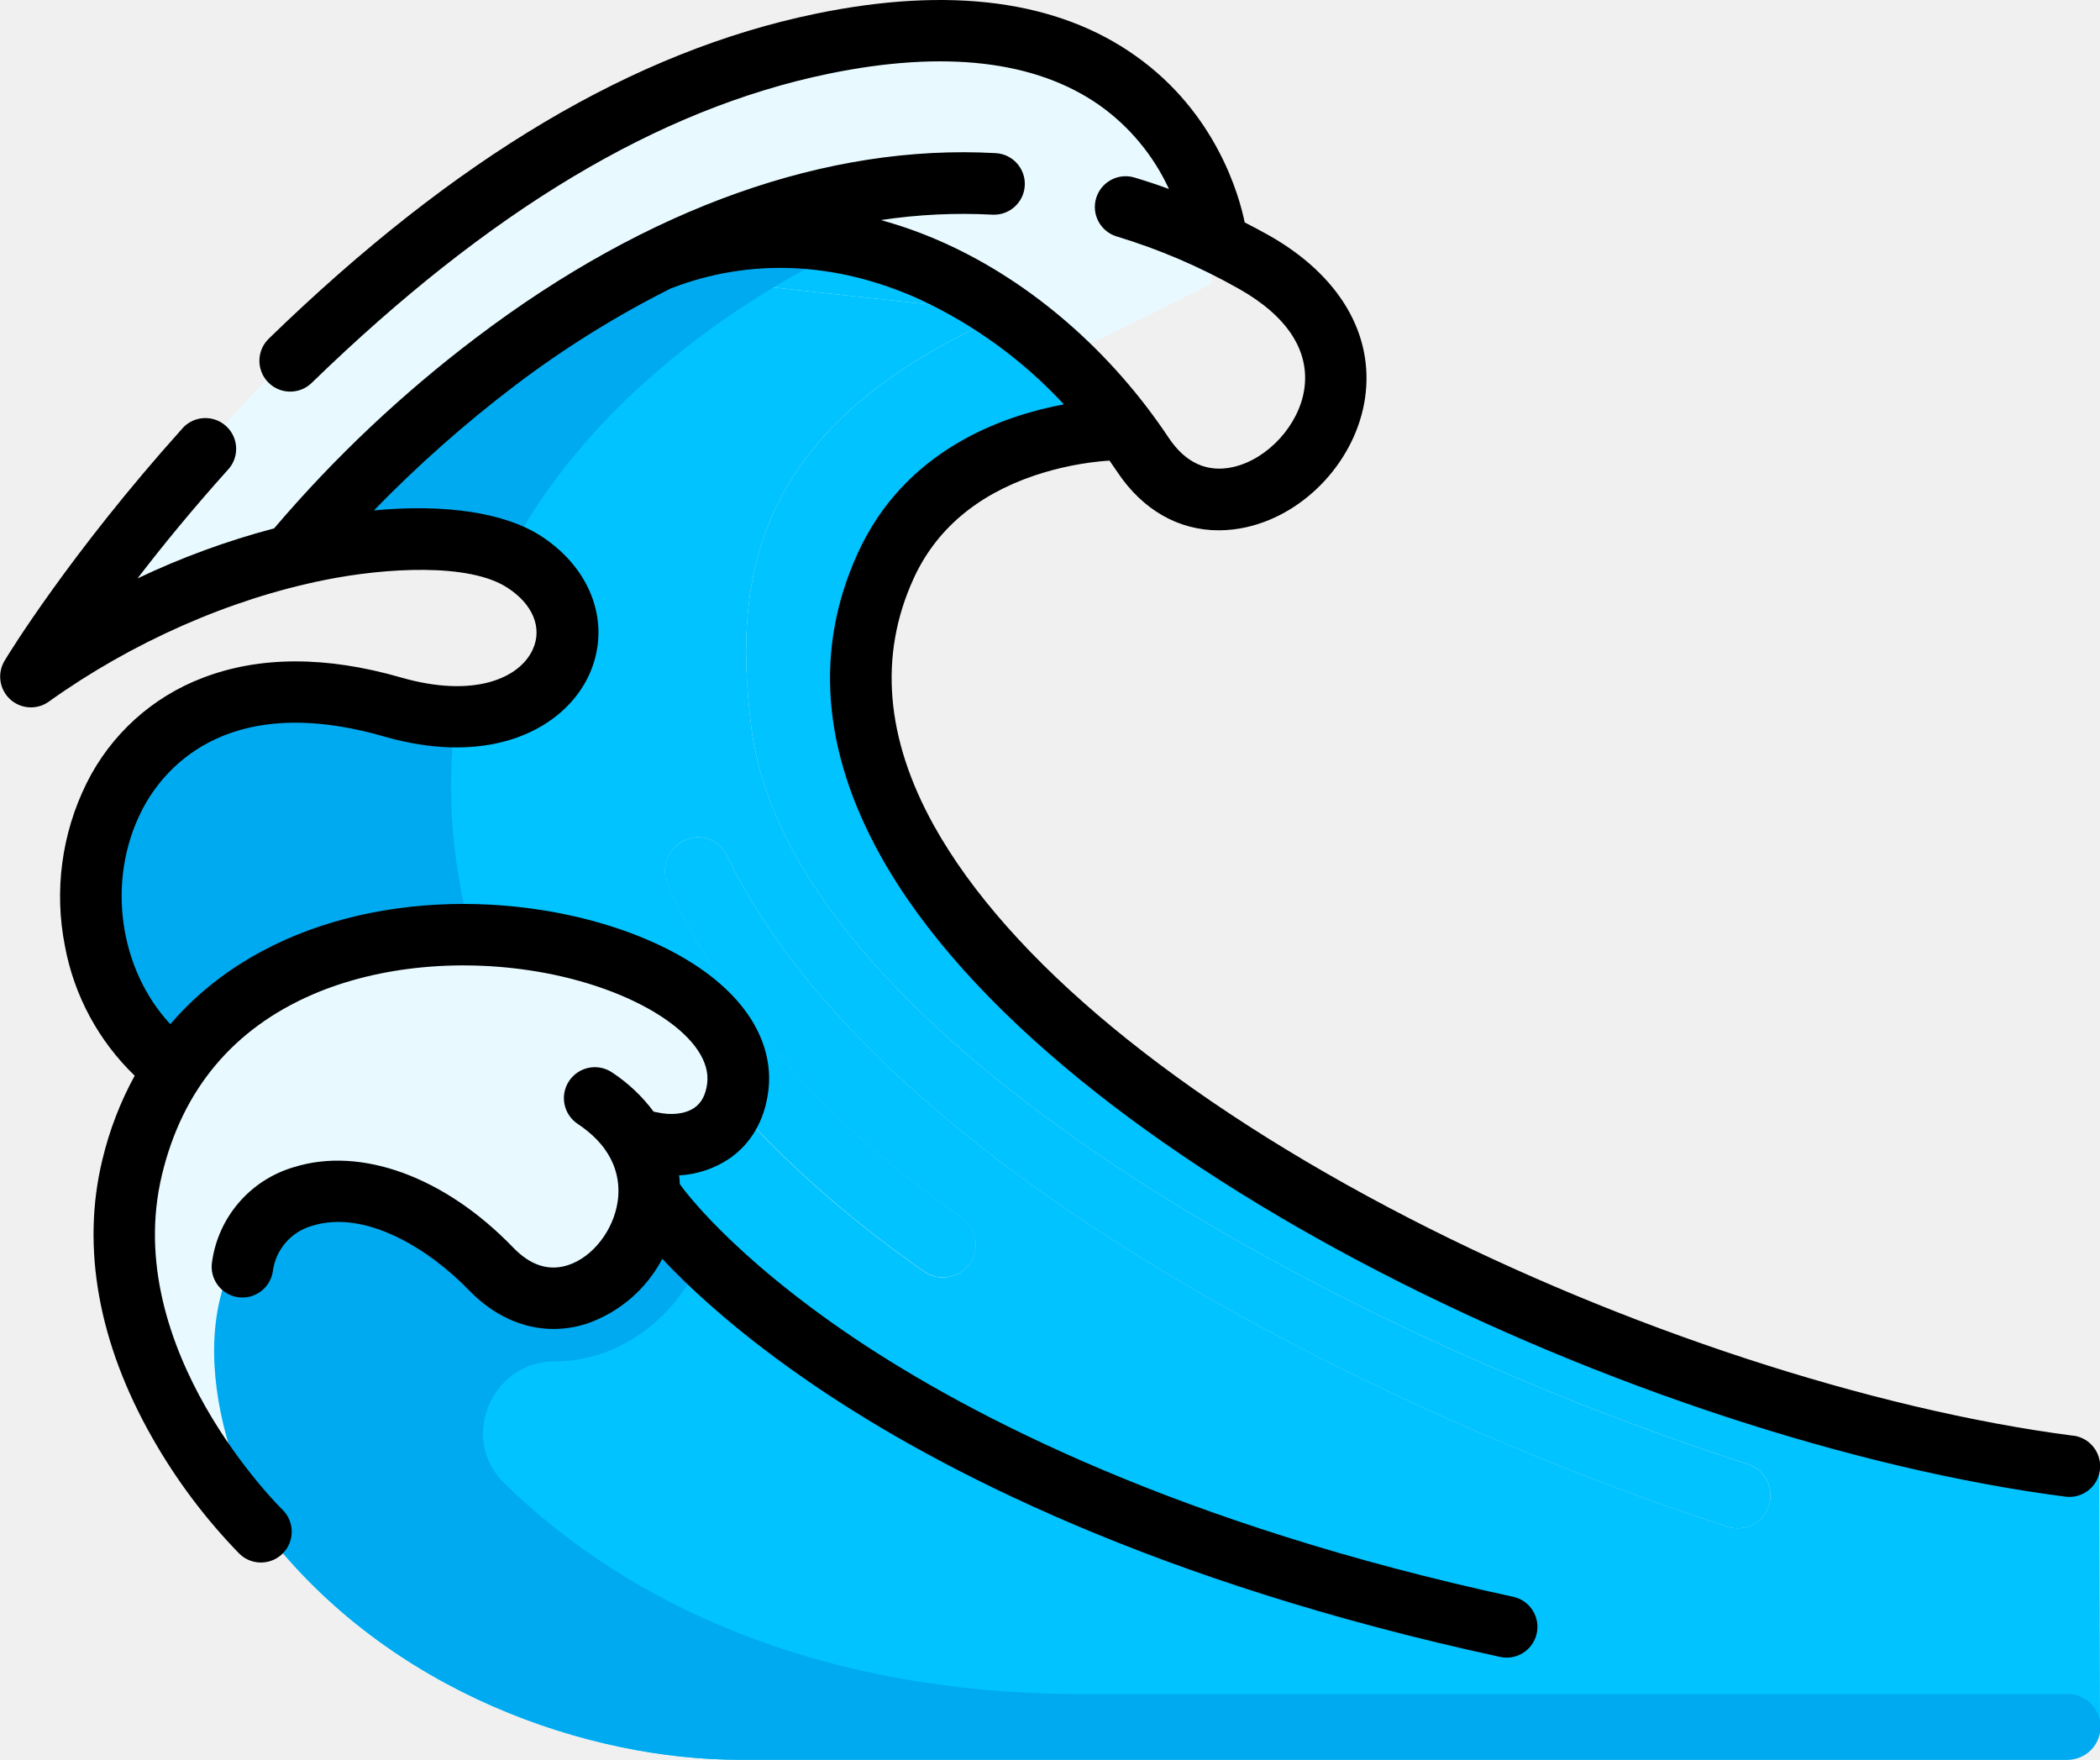
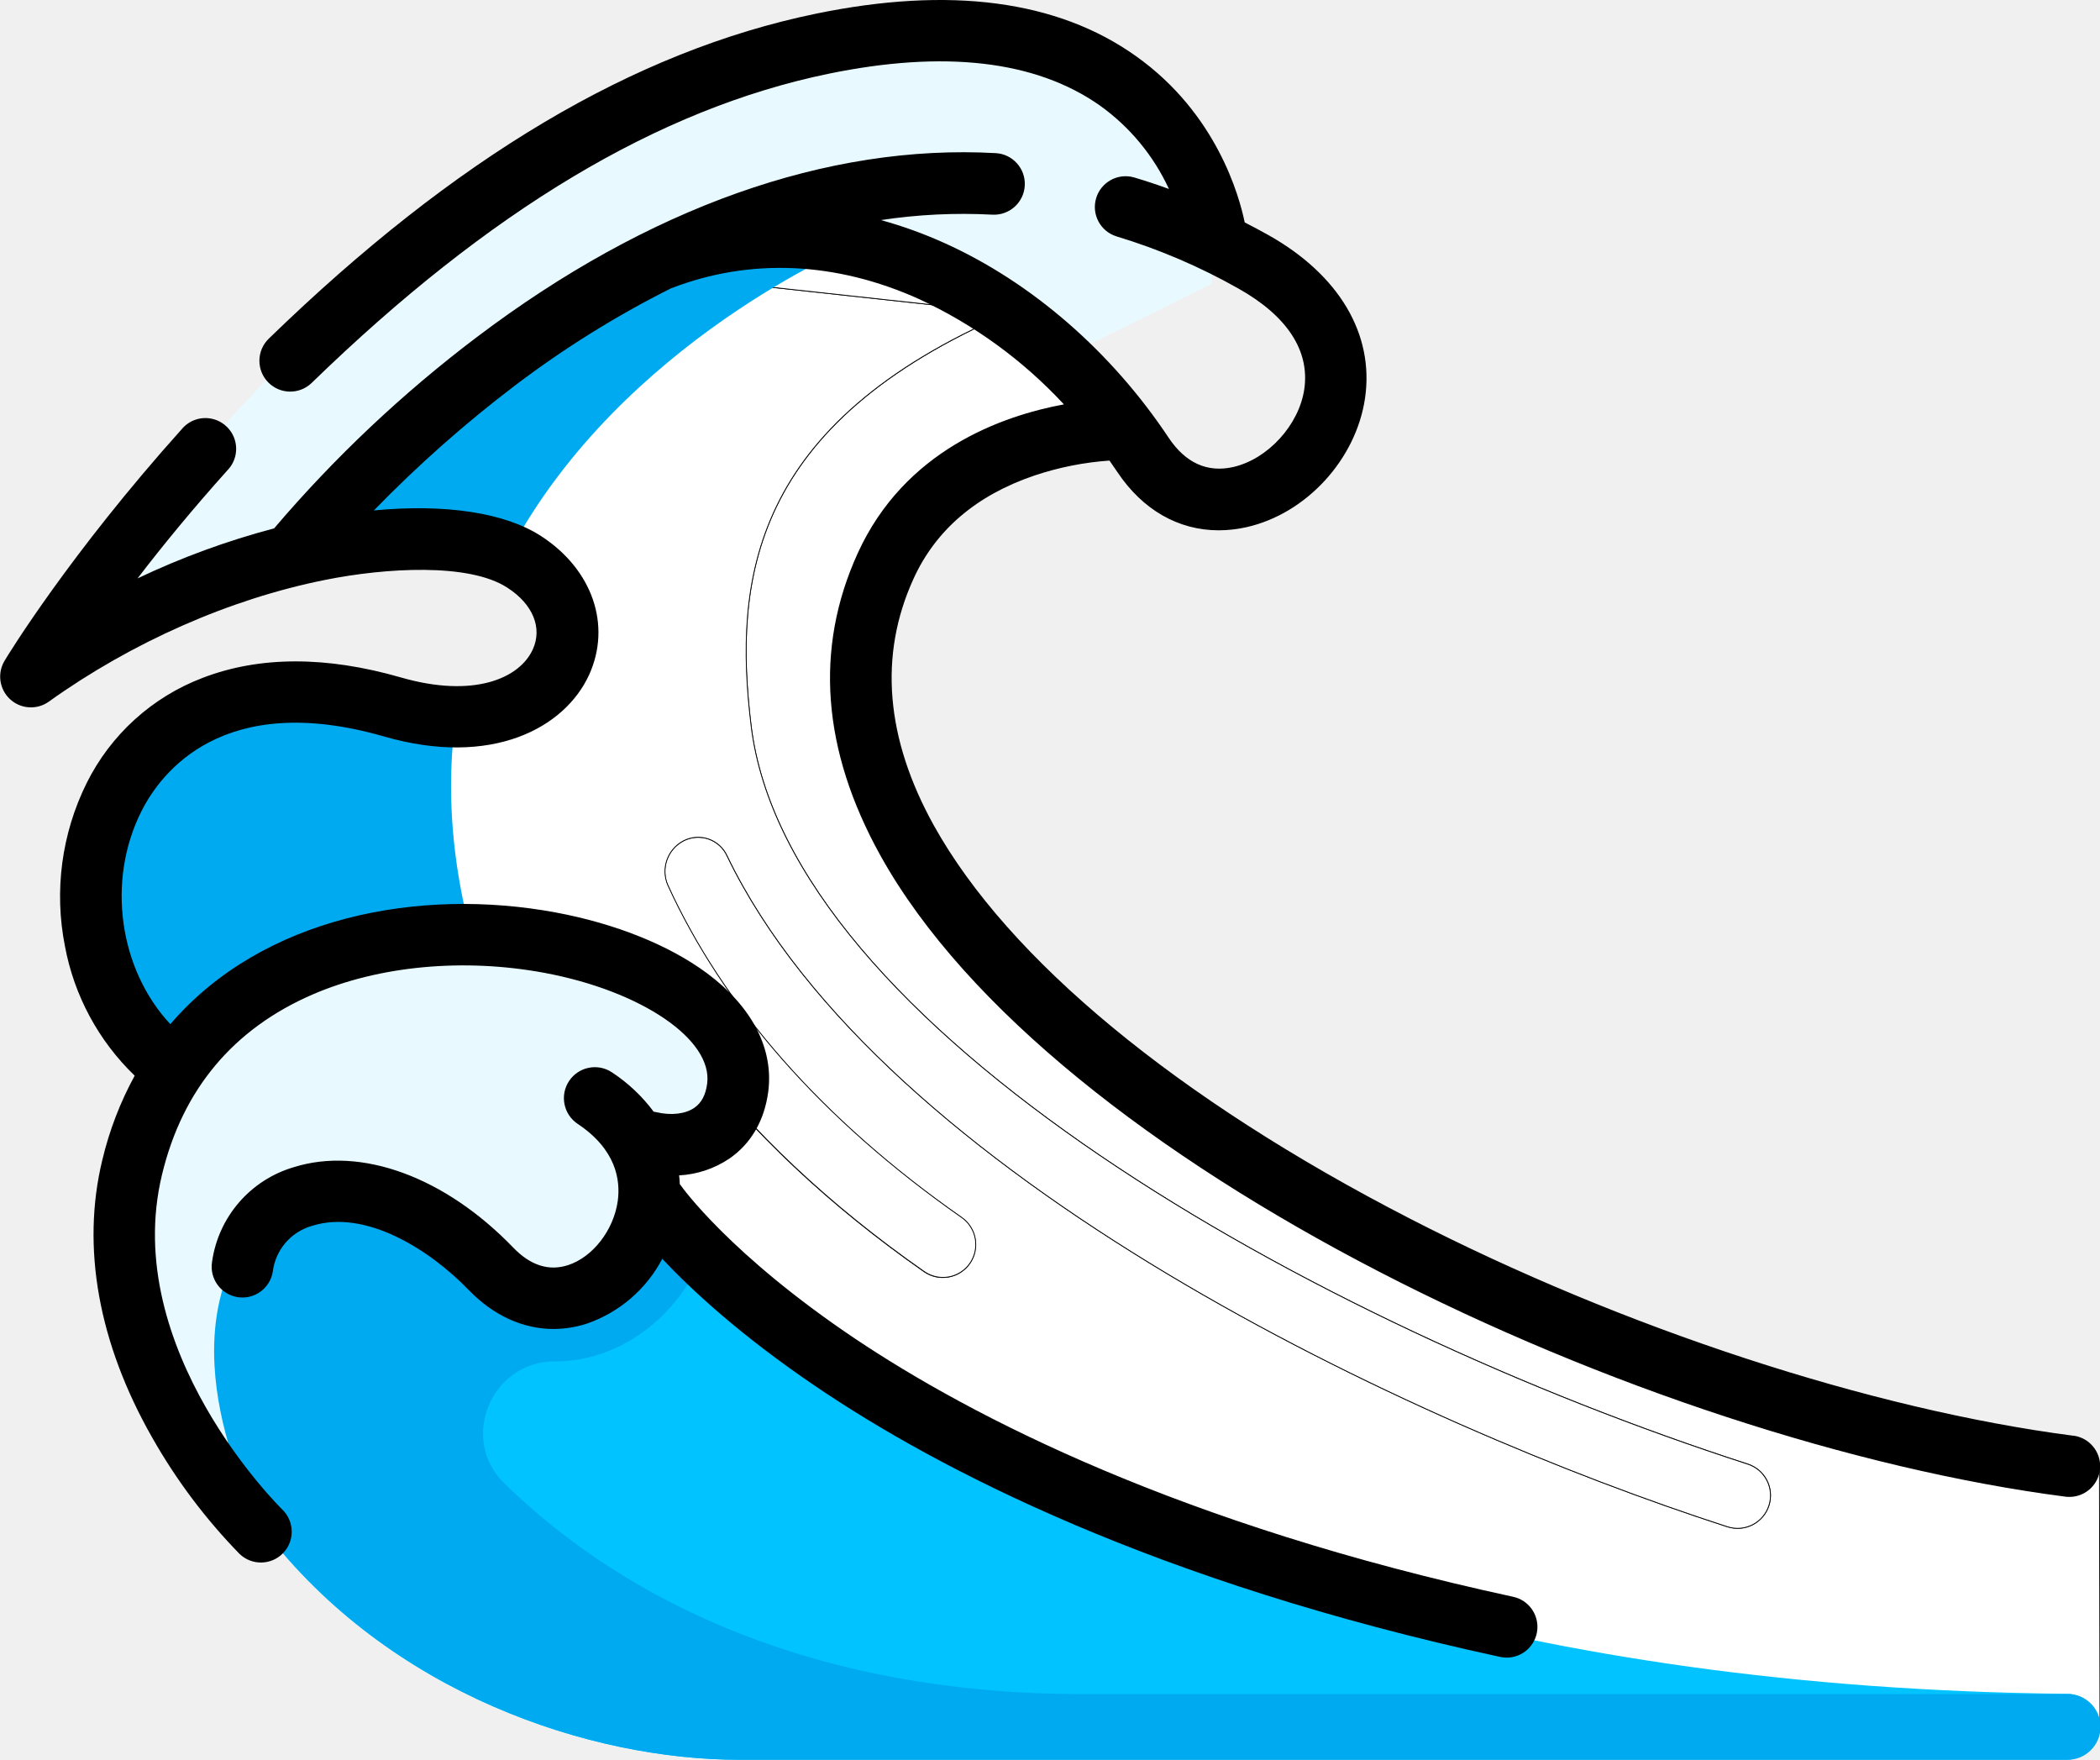
<svg xmlns="http://www.w3.org/2000/svg" id="wave" viewBox="0 0 512 429.01">
  <defs>
-     <style>.cls-1{fill:#e8faff;}.cls-2{fill:#00c3ff;}.cls-3{fill:#00aaf0;}</style>
+     <style>
+ .cls-1{fill:#e8faff;}
+ #waveupperinner{fill: white; stroke: black; stroke-width: 0.2px;}
+ #waveupperinner:hover{fill:#00c3ff; transition: fill 0.2s ease-in-out;}
+ #wavelowerinner{fill:#00c3ff;}
+ .cls-3{fill:#00aaf0;}</style>
  </defs>
  <g id="full">
    <path id="foamupper" class="cls-1" d="M213.42,7.66C151.91,15.33,62.73,77,22,148.34c65.41-26.2,218.65-55.41,223.62-54.48l49.73-24.67S301.67-3.35,213.42,7.66Z" />
    <g id="waveupperinner">
      <path class="cls-2" d="M511.86,357.56l.14,63.38-216,0L58.25,338.78l-7.53-43,118-38.87c14.49,19,33.36,36.89,56.58,53.1a8,8,0,0,0,11.13-2,8.06,8.06,0,0,0-2-11.18c-34.2-23.87-58.25-51.6-71.64-81A8.42,8.42,0,0,1,166.6,205a7.76,7.76,0,0,1,10.69,3.67c37.82,78.38,166.93,138.63,243.9,163.52a8,8,0,0,0,4.9-15.28C319.9,322.58,192,250.55,183.11,176.86c-4.29-35.44-.08-73.5,62.76-100.53L256,77.43l20.53,26s-43.13,4.85-58.45,38.63C176.2,234.4,367.54,332.69,498.69,354.81,506.32,356.09,511.86,357.56,511.86,357.56Z" />
      <path class="cls-2" d="M426.09,356.92a8,8,0,1,1-4.9,15.28c-77-24.89-206.08-85.14-243.9-163.52A7.76,7.76,0,0,0,166.6,205a8.42,8.42,0,0,0-3.77,10.8c13.39,29.37,37.44,57.1,71.64,81a8.06,8.06,0,0,1,2,11.18,8,8,0,0,1-11.13,2c-23.22-16.21-42.09-34.12-56.58-53.1l-118,38.87-5.83-33.27Q43,261,41.2,259.28c-.39-.37-.77-.75-1.15-1.13C7.16,224.76,25.42,151,96.18,171.51c17.61,5.09,30.4,1.46,37.13-5.43a21,21,0,0,0,1.4-1.59,17.58,17.58,0,0,0,2.54-18.11c-.16-.38-.34-.76-.53-1.14s-.39-.75-.61-1.12c-.32-.55-.68-1.1-1.07-1.64l-.4-.54a21.85,21.85,0,0,0-1.82-2.08,26.69,26.69,0,0,0-4.66-3.79h0a21.06,21.06,0,0,0-2.24-1.28c-.41-.21-.82-.41-1.25-.59-10.53-4.64-28.31-5-48.8-.55l92.26-65.8,77.75,8.48c-62.84,27-67.05,65.09-62.76,100.53C192,250.55,319.9,322.58,426.09,356.92Z" />
      <path class="cls-2" d="M247.72,75.54l-1.85.79-77.75-8.48-92.26,65.8c-5.16,1.13-10.5,2.57-15.93,4.33-.58.19-1.12.42-1.69.62L100,99.73A142.94,142.94,0,0,1,238.65,67.42Z" />
      <path class="cls-2" d="M136.72,145.24c.19.38.37.76.53,1.14C137.08,146,136.91,145.62,136.72,145.24Z" />
      <path class="cls-2" d="M136.11,144.12c.22.37.42.75.61,1.12C136.53,144.87,136.33,144.5,136.11,144.12Z" />
      <path class="cls-2" d="M135,142.48c.39.54.75,1.09,1.07,1.64C135.78,143.57,135.43,143,135,142.48Z" />
      <path class="cls-2" d="M134.71,164.49a21,21,0,0,1-1.4,1.59A19,19,0,0,0,134.71,164.49Z" />
      <path class="cls-2" d="M134.64,141.94a25.08,25.08,0,0,0-1.82-2.08A21.85,21.85,0,0,1,134.64,141.94Z" />
      <path class="cls-2" d="M125.91,134.79a21.06,21.06,0,0,1,2.24,1.28A25.2,25.2,0,0,0,125.91,134.79Z" />
      <path class="cls-2" d="M124.66,134.2c-10.56-4.62-28.43-4.93-49-.41l.19-.14C96.35,129.16,114.13,129.56,124.66,134.2Z" />
      <path class="cls-2" d="M40.05,258.15c.38.38.76.76,1.15,1.13C40.81,258.91,40.42,258.53,40.05,258.15Z" />
    </g>
    <path id="wavelowerinner" class="cls-2" d="M142.14,277.19s96,133.1,361.68,135.73a8.05,8.05,0,0,1,8,8h0a8,8,0,0,1-8,8.07H180.11c-36.17,0-85.26-16.05-115.9-56.18-25.63-33.58-16-96.31-16-96.31Z" />
    <path id="watershadelower" class="cls-3" d="M504.18,413h-240c-64.94,0-111.39-22.2-141.31-51.49-11-10.81-3-29.71,12.44-29.63h.15c14.75,0,28.93-9.8,35.59-25.12-19.82-17.2-28.76-29.53-28.76-29.53l-93.92-.67s-9.65,62.73,16,96.31C95,413,144.12,429,180.29,429H504a8,8,0,0,0,.21-16.05Z" />
    <g id="watershadeupper">
      <path id="watershade1" class="cls-3" d="M111.26,173.83a55.89,55.89,0,0,1-15.08-2.32c-74-21.4-90.58,60.2-51.29,91l5.83,33.28,79.62-26.23c-3.52-8-6.92-16.39-10.18-25.1C110.23,217.82,108.26,194.37,111.26,173.83Z" />
      <path id="watershade2" class="cls-3" d="M191.7,59.82a106.39,106.39,0,0,0-69.56,25.92l-59.6,51.49c25.87-7.93,49.07-8.57,61.84-3,27.29-51,83.71-74.39,83.71-74.39Z" />
    </g>
    <path id="foamlower" class="cls-1" d="M32.9,283.88c-11.43,47.38,31.31,88.95,31.31,88.95s-22.86-39.92-5.49-68.72c11.49-19.06,35-23.08,61.44,4.51,20.18,21,47.87-8.74,35.06-31.26,11.58,2.15,23.47-2,24.89-12.88C185.33,224.66,53.55,198.27,32.9,283.88Z" />
    <path id="outline" d="M505.47,350c-49.28-6.4-109.75-26.19-161.75-52.94-56.67-29.15-97.85-63.16-116-95.76-11.82-21.28-13.51-41.53-5-60.2,5.41-11.89,15.32-20.36,29.44-25.16a73.46,73.46,0,0,1,18.34-3.66c.65.93,1.31,1.87,1.94,2.82,6.16,9.23,14.92,14.18,24.69,14.18a30.9,30.9,0,0,0,6.8-.77c14.55-3.28,26.7-16.51,28.88-31.45,2.27-15.58-6.32-30.07-23.57-39.76-1.91-1.07-3.83-2.09-5.77-3.08-1.29-6.32-6.82-26.58-26.53-40.55C257.83.06,231.56-3.4,198.87,3.35c-44.2,9.13-87.82,35-133.35,79.22A7.5,7.5,0,0,0,76,93.34C119.38,51.2,160.58,26.57,201.9,18c28.33-5.85,50.6-3.26,66.2,7.68A51.53,51.53,0,0,1,285,46.07q-4.23-1.55-8.47-2.81a7.5,7.5,0,0,0-4.3,14.37,146.76,146.76,0,0,1,29.71,12.71C313.81,77,319.36,85.49,318,94.85c-1.27,8.75-8.89,17.08-17.33,19-6.33,1.43-11.62-1-15.71-7.09-14-21.07-33.48-37.95-54.71-47.52a105.75,105.75,0,0,0-15.47-5.59,134.21,134.21,0,0,1,27.15-1.32,7.5,7.5,0,1,0,.84-15c-41-2.29-84.77,13.25-126.59,44.91a311.91,311.91,0,0,0-49.35,46.57A190.26,190.26,0,0,0,33.54,141c6-7.84,13.37-16.84,21.89-26.33a7.5,7.5,0,1,0-11.16-10C17.21,134.81,2,159.55,1.12,161.07a7.5,7.5,0,0,0,10.75,10C32.1,156.59,56.05,146,79.32,141.36c14.58-2.93,35-4.19,44.35,1.89,6.24,4,8.63,9.81,6.23,15.06-3.22,7.09-14.42,11.95-32.15,6.84-18.22-5.25-34.48-5.22-48.31.09a52.38,52.38,0,0,0-28.32,25.67,62.23,62.23,0,0,0-5.28,39.78,58.72,58.72,0,0,0,17,31.54,82.54,82.54,0,0,0-7.9,20.58c-5.15,21.25-.94,44.64,12.17,67.65a138,138,0,0,0,21.29,28.35A7.5,7.5,0,1,0,68.83,368c-.4-.39-39.66-39-29.32-81.69,5-20.74,17.37-35.5,36.72-43.88,16.2-7,36.81-8.93,56.54-5.26,23.64,4.41,41.06,16.27,39.64,27-.36,2.76-1.38,4.69-3.12,5.89-2.2,1.52-5.67,1.92-9.26,1.07l-.66-.12a40.25,40.25,0,0,0-10.18-9.6A7.5,7.5,0,0,0,140.87,274c9.33,6.22,10.45,13.66,9.74,18.81-1,7.07-6.06,13.63-12.1,15.6-4.68,1.53-9.18.09-13.38-4.27-16.62-17.24-37.12-24.75-53.51-19.6A28.11,28.11,0,0,0,51.7,307.62,7.5,7.5,0,1,0,66.51,310a13.27,13.27,0,0,1,9.61-11.17c13.07-4.11,28.75,5.89,38.21,15.7,6,6.2,13.2,9.45,20.63,9.45a26.39,26.39,0,0,0,8.2-1.33,32.91,32.91,0,0,0,18.31-15.77c7,7.44,19,18.65,37.63,31.24,29.55,20,82.46,47.59,166.66,65.81a7.23,7.23,0,0,0,1.59.17,7.5,7.5,0,0,0,1.58-14.83c-81.19-17.57-132.07-43.92-160.46-62.93C178,305.88,166.22,289.35,166,289c-.08-.12-.17-.23-.26-.34,0-.71-.09-1.42-.17-2.12a24.28,24.28,0,0,0,12.25-4.09c5.28-3.64,8.55-9.27,9.48-16.28,1.38-10.48-3.93-20.76-14.93-28.92-9.22-6.83-22.3-12.09-36.84-14.8-33.13-6.17-71.45.91-94,27.22-12.43-13.29-15.66-34.91-7-52,4.67-9.23,19.79-29.46,59.09-18.13,26.33,7.58,44.06-2.09,50-15,5.53-12.14.81-25.76-11.74-33.88-8.83-5.71-23.38-7.87-40.72-6.23A305.88,305.88,0,0,1,125.53,94a243.7,243.7,0,0,1,38-23.68l.13-.05c19.23-7.42,40.13-6.51,60.44,2.65a112.84,112.84,0,0,1,35.29,25.66c-15.16,2.81-38.84,11.19-50.27,36.29-10.59,23.24-8.72,48,5.54,73.7,41.92,75.45,185.9,142.92,288.9,156.29a8,8,0,0,0,1,.06,7.5,7.5,0,0,0,1-14.93Z" />
  </g>
</svg>
